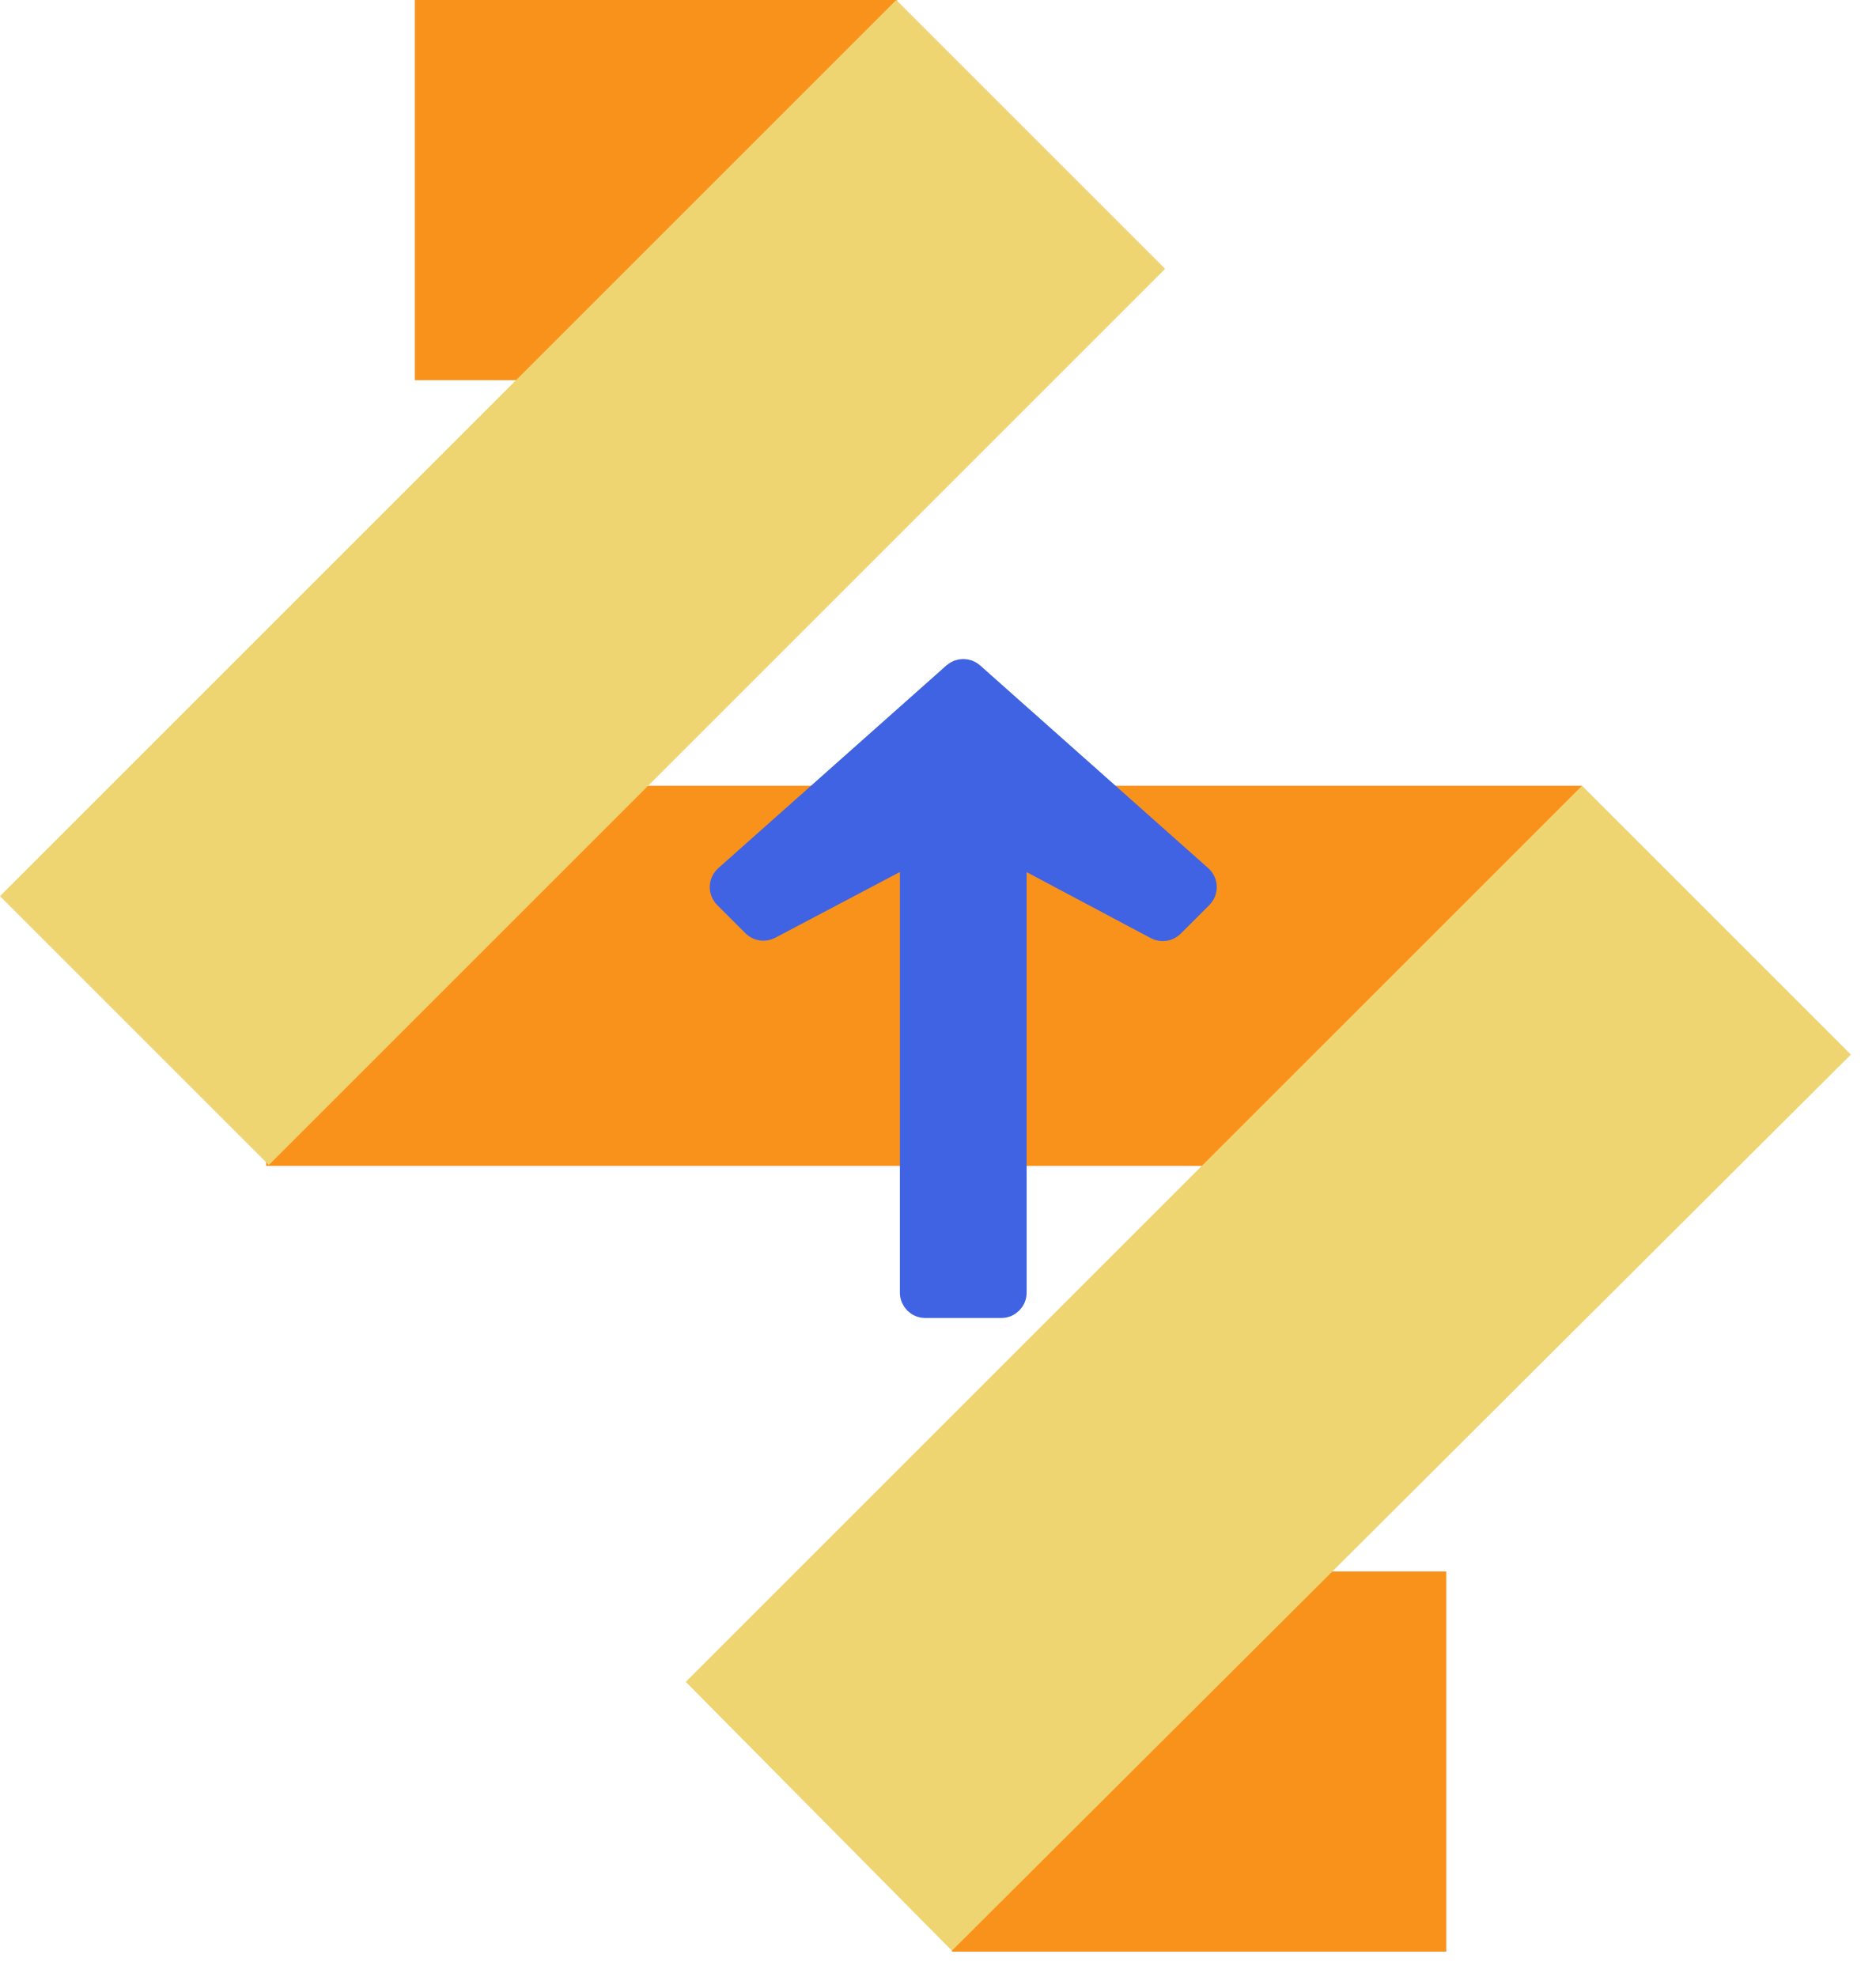
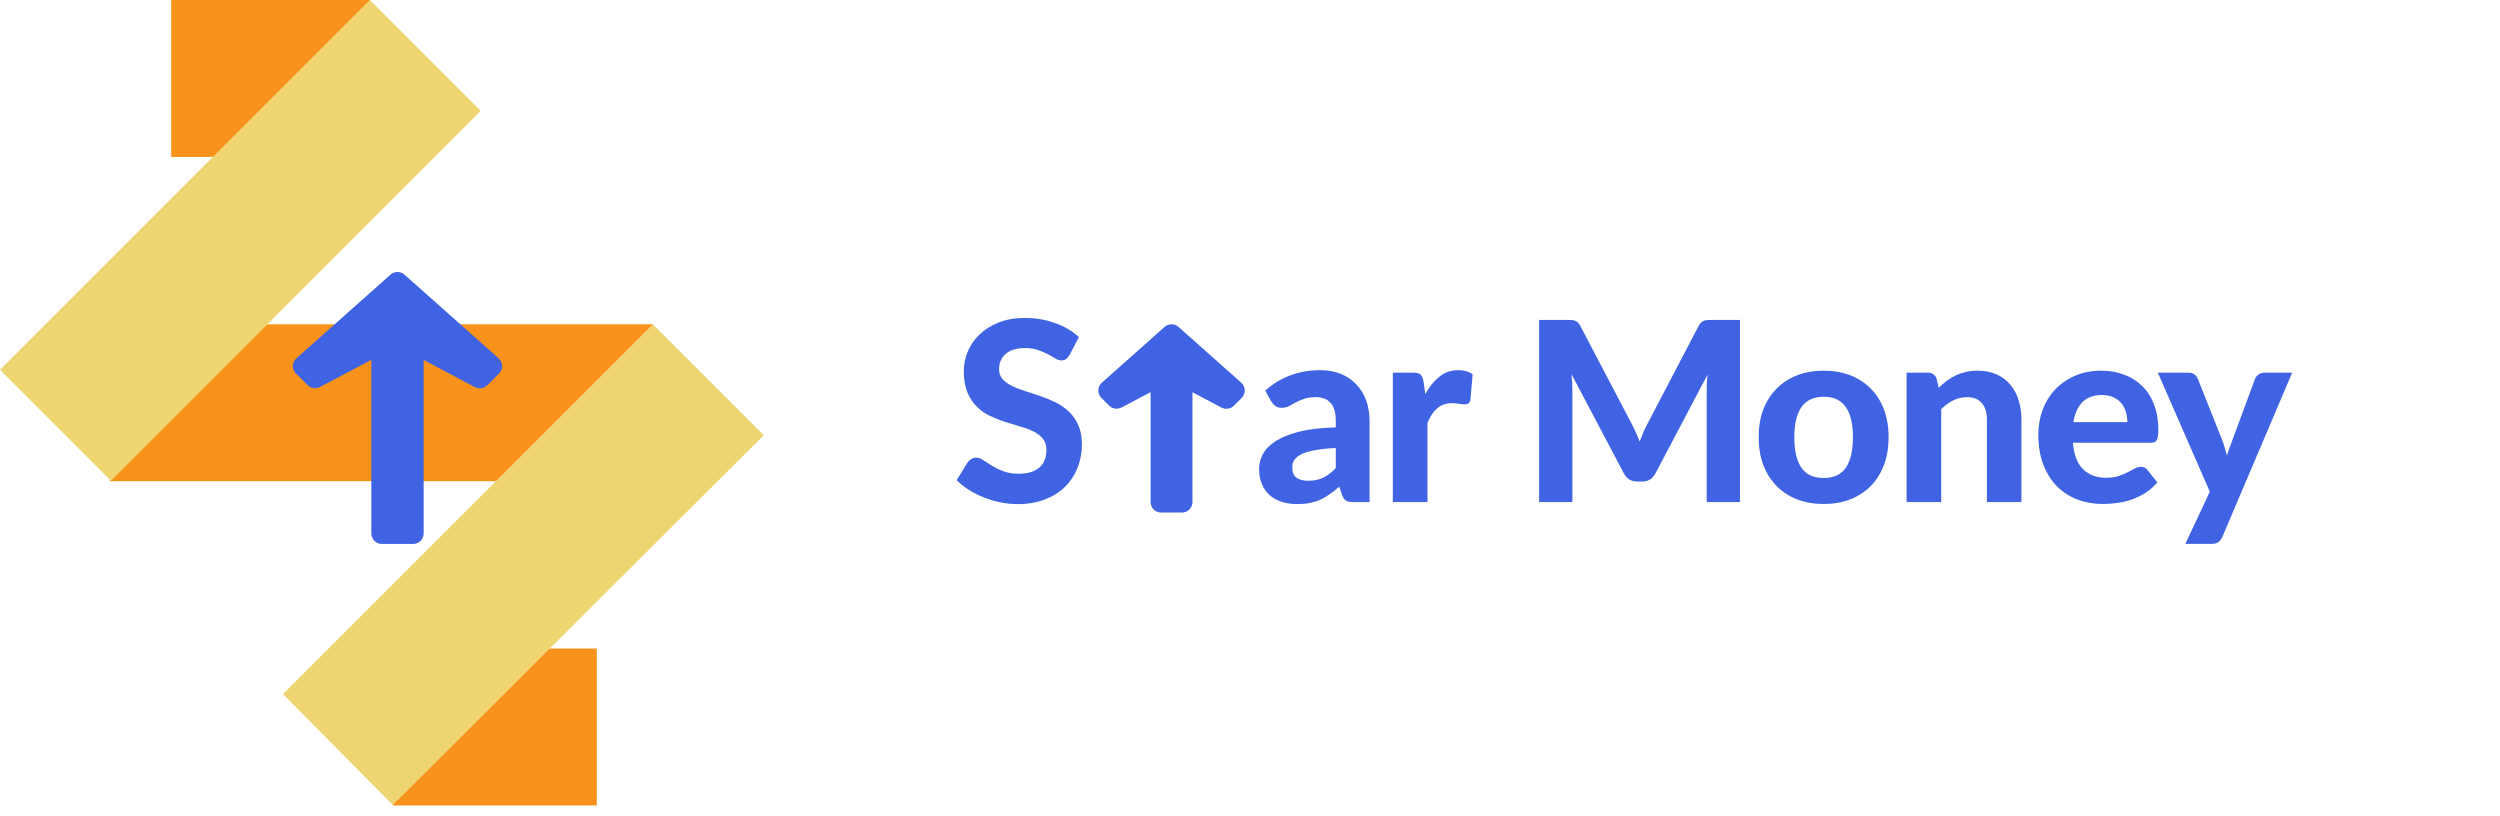
- <svg xmlns="http://www.w3.org/2000/svg" width="74" height="78" viewBox="0 0 74 78" fill="none">
+ <svg xmlns="http://www.w3.org/2000/svg" width="239" height="78" viewBox="0 0 239 78" fill="none">
  <path d="M37.053 62H57.053V77H37.553L37.053 62Z" fill="#F9921A" />
  <path d="M16.365 0L35.39 0L36.365 15L16.365 15V0Z" fill="#F9921A" />
  <path d="M10.5 31L62.398 31L62 46H10.5V31Z" fill="#F9921A" />
  <path d="M27.053 66.355L62.409 31L73.015 41.607L37.553 76.962L27.053 66.355Z" fill="#EED572" />
  <rect y="35.355" width="50" height="15" transform="rotate(-45 0 35.3555)" fill="#EED572" />
  <path d="M28.668 34.626C28.565 34.718 28.504 34.848 28.5 34.985C28.496 35.123 28.549 35.256 28.646 35.354L29.761 36.469C29.916 36.624 30.154 36.66 30.348 36.557L36 33.574V51C36 51.276 36.224 51.5 36.5 51.5H39.5C39.776 51.5 40 51.276 40 51V33.577L45.635 36.572C45.83 36.675 46.068 36.639 46.224 36.484L47.354 35.354C47.451 35.256 47.504 35.123 47.5 34.985C47.496 34.848 47.435 34.718 47.332 34.626L38.332 26.626C38.143 26.458 37.857 26.458 37.668 26.626L28.668 34.626Z" fill="#3F63E2" stroke="#3F63E2" stroke-linecap="round" stroke-linejoin="round" />
+   <path d="M105.668 36.96C105.565 37.051 105.504 37.181 105.5 37.319C105.496 37.456 105.549 37.59 105.646 37.687L106.39 38.43C106.545 38.585 106.783 38.621 106.977 38.519L110.5 36.659V48C110.5 48.276 110.724 48.5 111 48.5H113C113.276 48.5 113.5 48.276 113.5 48V36.662L117.012 38.528C117.206 38.631 117.445 38.596 117.6 38.44L118.354 37.687C118.451 37.59 118.504 37.456 118.5 37.319C118.496 37.181 118.435 37.051 118.332 36.96L112.332 31.626C112.143 31.458 111.857 31.458 111.668 31.626L105.668 36.96Z" fill="#3F63E2" stroke="#3F63E2" stroke-linecap="round" stroke-linejoin="round" />
+   <path d="M102.256 33.924C102.144 34.108 102.028 34.244 101.908 34.332C101.796 34.412 101.648 34.452 101.464 34.452C101.288 34.452 101.096 34.392 100.888 34.272C100.688 34.144 100.452 34.008 100.18 33.864C99.908 33.72 99.596 33.588 99.244 33.468C98.892 33.34 98.48 33.276 98.008 33.276C97.176 33.276 96.552 33.464 96.136 33.84C95.72 34.208 95.512 34.692 95.512 35.292C95.512 35.676 95.624 35.996 95.848 36.252C96.08 36.5 96.38 36.716 96.748 36.9C97.124 37.084 97.548 37.248 98.02 37.392C98.492 37.536 98.976 37.696 99.472 37.872C99.968 38.04 100.452 38.24 100.924 38.472C101.396 38.704 101.816 38.996 102.184 39.348C102.56 39.7 102.86 40.132 103.084 40.644C103.316 41.148 103.432 41.764 103.432 42.492C103.432 43.284 103.292 44.028 103.012 44.724C102.74 45.412 102.344 46.016 101.824 46.536C101.304 47.048 100.66 47.452 99.892 47.748C99.132 48.044 98.268 48.192 97.3 48.192C96.748 48.192 96.196 48.136 95.644 48.024C95.1 47.912 94.572 47.756 94.06 47.556C93.556 47.356 93.08 47.116 92.632 46.836C92.184 46.556 91.792 46.244 91.456 45.9L92.512 44.196C92.6 44.068 92.716 43.964 92.86 43.884C93.004 43.796 93.156 43.752 93.316 43.752C93.532 43.752 93.76 43.832 94 43.992C94.24 44.152 94.516 44.328 94.828 44.52C95.14 44.712 95.5 44.888 95.908 45.048C96.324 45.208 96.82 45.288 97.396 45.288C98.236 45.288 98.884 45.096 99.34 44.712C99.804 44.328 100.036 43.756 100.036 42.996C100.036 42.556 99.92 42.2 99.688 41.928C99.464 41.656 99.168 41.428 98.8 41.244C98.432 41.06 98.012 40.904 97.54 40.776C97.068 40.64 96.584 40.492 96.088 40.332C95.592 40.172 95.108 39.98 94.636 39.756C94.164 39.532 93.744 39.236 93.376 38.868C93.008 38.5 92.708 38.044 92.476 37.5C92.252 36.956 92.14 36.28 92.14 35.472C92.14 34.824 92.268 34.196 92.524 33.588C92.78 32.98 93.156 32.44 93.652 31.968C94.148 31.496 94.756 31.116 95.476 30.828C96.204 30.54 97.036 30.396 97.972 30.396C99.02 30.396 99.988 30.56 100.876 30.888C101.772 31.208 102.528 31.656 103.144 32.232L102.256 33.924ZM127.701 42.828C126.893 42.868 126.221 42.94 125.685 43.044C125.149 43.14 124.721 43.268 124.401 43.428C124.089 43.588 123.865 43.772 123.729 43.98C123.601 44.18 123.537 44.4 123.537 44.64C123.537 45.12 123.669 45.46 123.933 45.66C124.205 45.86 124.581 45.96 125.061 45.96C125.613 45.96 126.089 45.864 126.489 45.672C126.897 45.472 127.301 45.164 127.701 44.748V42.828ZM120.957 37.344C121.685 36.688 122.489 36.2 123.369 35.88C124.249 35.552 125.201 35.388 126.225 35.388C126.961 35.388 127.617 35.508 128.193 35.748C128.777 35.988 129.269 36.324 129.669 36.756C130.077 37.18 130.389 37.688 130.605 38.28C130.821 38.872 130.929 39.52 130.929 40.224V48H129.417C129.105 48 128.865 47.956 128.697 47.868C128.537 47.78 128.405 47.596 128.301 47.316L128.037 46.524C127.725 46.796 127.421 47.036 127.125 47.244C126.837 47.452 126.537 47.628 126.225 47.772C125.913 47.908 125.577 48.012 125.217 48.084C124.865 48.156 124.469 48.192 124.029 48.192C123.485 48.192 122.989 48.12 122.541 47.976C122.093 47.832 121.705 47.62 121.377 47.34C121.057 47.052 120.809 46.696 120.633 46.272C120.457 45.848 120.369 45.36 120.369 44.808C120.369 44.352 120.485 43.896 120.717 43.44C120.949 42.984 121.345 42.572 121.905 42.204C122.473 41.828 123.225 41.52 124.161 41.28C125.105 41.032 126.285 40.892 127.701 40.86V40.224C127.701 39.448 127.537 38.88 127.209 38.52C126.881 38.152 126.409 37.968 125.793 37.968C125.337 37.968 124.957 38.024 124.653 38.136C124.349 38.24 124.081 38.356 123.849 38.484C123.625 38.604 123.413 38.72 123.213 38.832C123.013 38.936 122.781 38.988 122.517 38.988C122.285 38.988 122.089 38.932 121.929 38.82C121.777 38.7 121.649 38.56 121.545 38.4L120.957 37.344ZM136.262 37.668C136.654 36.964 137.106 36.408 137.618 36C138.13 35.592 138.73 35.388 139.418 35.388C139.978 35.388 140.434 35.52 140.786 35.784L140.57 38.232C140.53 38.392 140.466 38.504 140.378 38.568C140.298 38.624 140.186 38.652 140.042 38.652C139.914 38.652 139.73 38.636 139.49 38.604C139.25 38.564 139.026 38.544 138.818 38.544C138.514 38.544 138.242 38.588 138.002 38.676C137.77 38.764 137.562 38.888 137.378 39.048C137.194 39.208 137.026 39.404 136.874 39.636C136.73 39.868 136.594 40.132 136.466 40.428V48H133.154V35.628H135.11C135.446 35.628 135.678 35.688 135.806 35.808C135.934 35.928 136.026 36.136 136.082 36.432L136.262 37.668ZM166.34 30.588V48H163.16V37.308C163.16 37.084 163.164 36.844 163.172 36.588C163.188 36.332 163.212 36.072 163.244 35.808L158.264 45.252C157.992 45.772 157.572 46.032 157.004 46.032H156.5C156.22 46.032 155.972 45.968 155.756 45.84C155.54 45.704 155.368 45.508 155.24 45.252L150.236 35.772C150.26 36.052 150.28 36.324 150.296 36.588C150.312 36.844 150.32 37.084 150.32 37.308V48H147.14V30.588H149.876C150.028 30.588 150.164 30.592 150.284 30.6C150.404 30.608 150.508 30.632 150.596 30.672C150.692 30.704 150.776 30.76 150.848 30.84C150.928 30.912 151.004 31.016 151.076 31.152L155.948 40.44C156.1 40.72 156.24 41.008 156.368 41.304C156.504 41.6 156.632 41.904 156.752 42.216C156.872 41.896 156.996 41.584 157.124 41.28C157.26 40.976 157.404 40.684 157.556 40.404L162.392 31.152C162.464 31.016 162.54 30.912 162.62 30.84C162.7 30.76 162.784 30.704 162.872 30.672C162.968 30.632 163.072 30.608 163.184 30.6C163.304 30.592 163.444 30.588 163.604 30.588H166.34ZM174.357 35.436C175.285 35.436 176.129 35.584 176.889 35.88C177.649 36.176 178.301 36.6 178.845 37.152C179.389 37.696 179.809 38.36 180.105 39.144C180.401 39.928 180.549 40.812 180.549 41.796C180.549 42.78 180.401 43.668 180.105 44.46C179.809 45.244 179.389 45.912 178.845 46.464C178.301 47.016 177.649 47.44 176.889 47.736C176.129 48.032 175.285 48.18 174.357 48.18C173.421 48.18 172.569 48.032 171.801 47.736C171.041 47.44 170.389 47.016 169.845 46.464C169.301 45.912 168.877 45.244 168.573 44.46C168.277 43.668 168.129 42.78 168.129 41.796C168.129 40.812 168.277 39.928 168.573 39.144C168.877 38.36 169.301 37.696 169.845 37.152C170.389 36.6 171.041 36.176 171.801 35.88C172.569 35.584 173.421 35.436 174.357 35.436ZM174.357 45.696C175.301 45.696 176.001 45.372 176.457 44.724C176.913 44.068 177.141 43.096 177.141 41.808C177.141 40.528 176.913 39.564 176.457 38.916C176.001 38.26 175.301 37.932 174.357 37.932C173.389 37.932 172.677 38.26 172.221 38.916C171.765 39.564 171.537 40.528 171.537 41.808C171.537 43.096 171.765 44.068 172.221 44.724C172.677 45.372 173.389 45.696 174.357 45.696ZM185.341 37.068C185.589 36.828 185.845 36.608 186.109 36.408C186.381 36.208 186.665 36.036 186.961 35.892C187.265 35.748 187.589 35.636 187.933 35.556C188.285 35.476 188.665 35.436 189.073 35.436C189.745 35.436 190.341 35.552 190.861 35.784C191.381 36.016 191.817 36.34 192.169 36.756C192.529 37.172 192.797 37.668 192.973 38.244C193.157 38.82 193.249 39.452 193.249 40.14V48H189.949V40.14C189.949 39.452 189.789 38.92 189.469 38.544C189.149 38.16 188.677 37.968 188.053 37.968C187.589 37.968 187.153 38.068 186.745 38.268C186.337 38.468 185.949 38.748 185.581 39.108V48H182.269V35.628H184.309C184.725 35.628 185.001 35.82 185.137 36.204L185.341 37.068ZM203.374 40.356C203.374 40.012 203.326 39.684 203.23 39.372C203.142 39.06 202.998 38.784 202.798 38.544C202.598 38.304 202.346 38.116 202.042 37.98C201.738 37.836 201.374 37.764 200.95 37.764C200.158 37.764 199.538 37.988 199.09 38.436C198.642 38.884 198.35 39.524 198.214 40.356H203.374ZM198.166 42.324C198.27 43.484 198.598 44.332 199.15 44.868C199.71 45.404 200.438 45.672 201.334 45.672C201.79 45.672 202.182 45.62 202.51 45.516C202.846 45.404 203.138 45.284 203.386 45.156C203.642 45.02 203.87 44.9 204.07 44.796C204.278 44.684 204.482 44.628 204.682 44.628C204.938 44.628 205.138 44.724 205.282 44.916L206.242 46.116C205.89 46.524 205.502 46.864 205.078 47.136C204.654 47.4 204.214 47.612 203.758 47.772C203.302 47.924 202.842 48.028 202.378 48.084C201.914 48.148 201.466 48.18 201.034 48.18C200.17 48.18 199.362 48.04 198.61 47.76C197.866 47.472 197.214 47.052 196.654 46.5C196.102 45.94 195.666 45.248 195.346 44.424C195.026 43.6 194.866 42.644 194.866 41.556C194.866 40.716 195.002 39.924 195.274 39.18C195.554 38.436 195.954 37.788 196.474 37.236C196.994 36.684 197.626 36.248 198.37 35.928C199.114 35.6 199.954 35.436 200.89 35.436C201.682 35.436 202.41 35.564 203.074 35.82C203.746 36.068 204.322 36.432 204.802 36.912C205.29 37.392 205.666 37.984 205.93 38.688C206.202 39.384 206.338 40.18 206.338 41.076C206.338 41.324 206.326 41.528 206.302 41.688C206.278 41.848 206.238 41.976 206.182 42.072C206.126 42.168 206.05 42.236 205.954 42.276C205.858 42.308 205.734 42.324 205.582 42.324H198.166ZM219.13 35.628L212.458 51.324C212.354 51.548 212.226 51.716 212.074 51.828C211.93 51.94 211.698 51.996 211.378 51.996H208.918L211.258 47.004L206.29 35.628H209.194C209.458 35.628 209.662 35.688 209.806 35.808C209.95 35.928 210.054 36.068 210.118 36.228L212.47 42.144C212.558 42.376 212.634 42.612 212.698 42.852C212.77 43.084 212.838 43.316 212.902 43.548C213.046 43.076 213.21 42.604 213.394 42.132L215.578 36.228C215.642 36.052 215.758 35.908 215.926 35.796C216.094 35.684 216.278 35.628 216.478 35.628H219.13Z" fill="#3F63E2" />
</svg>
